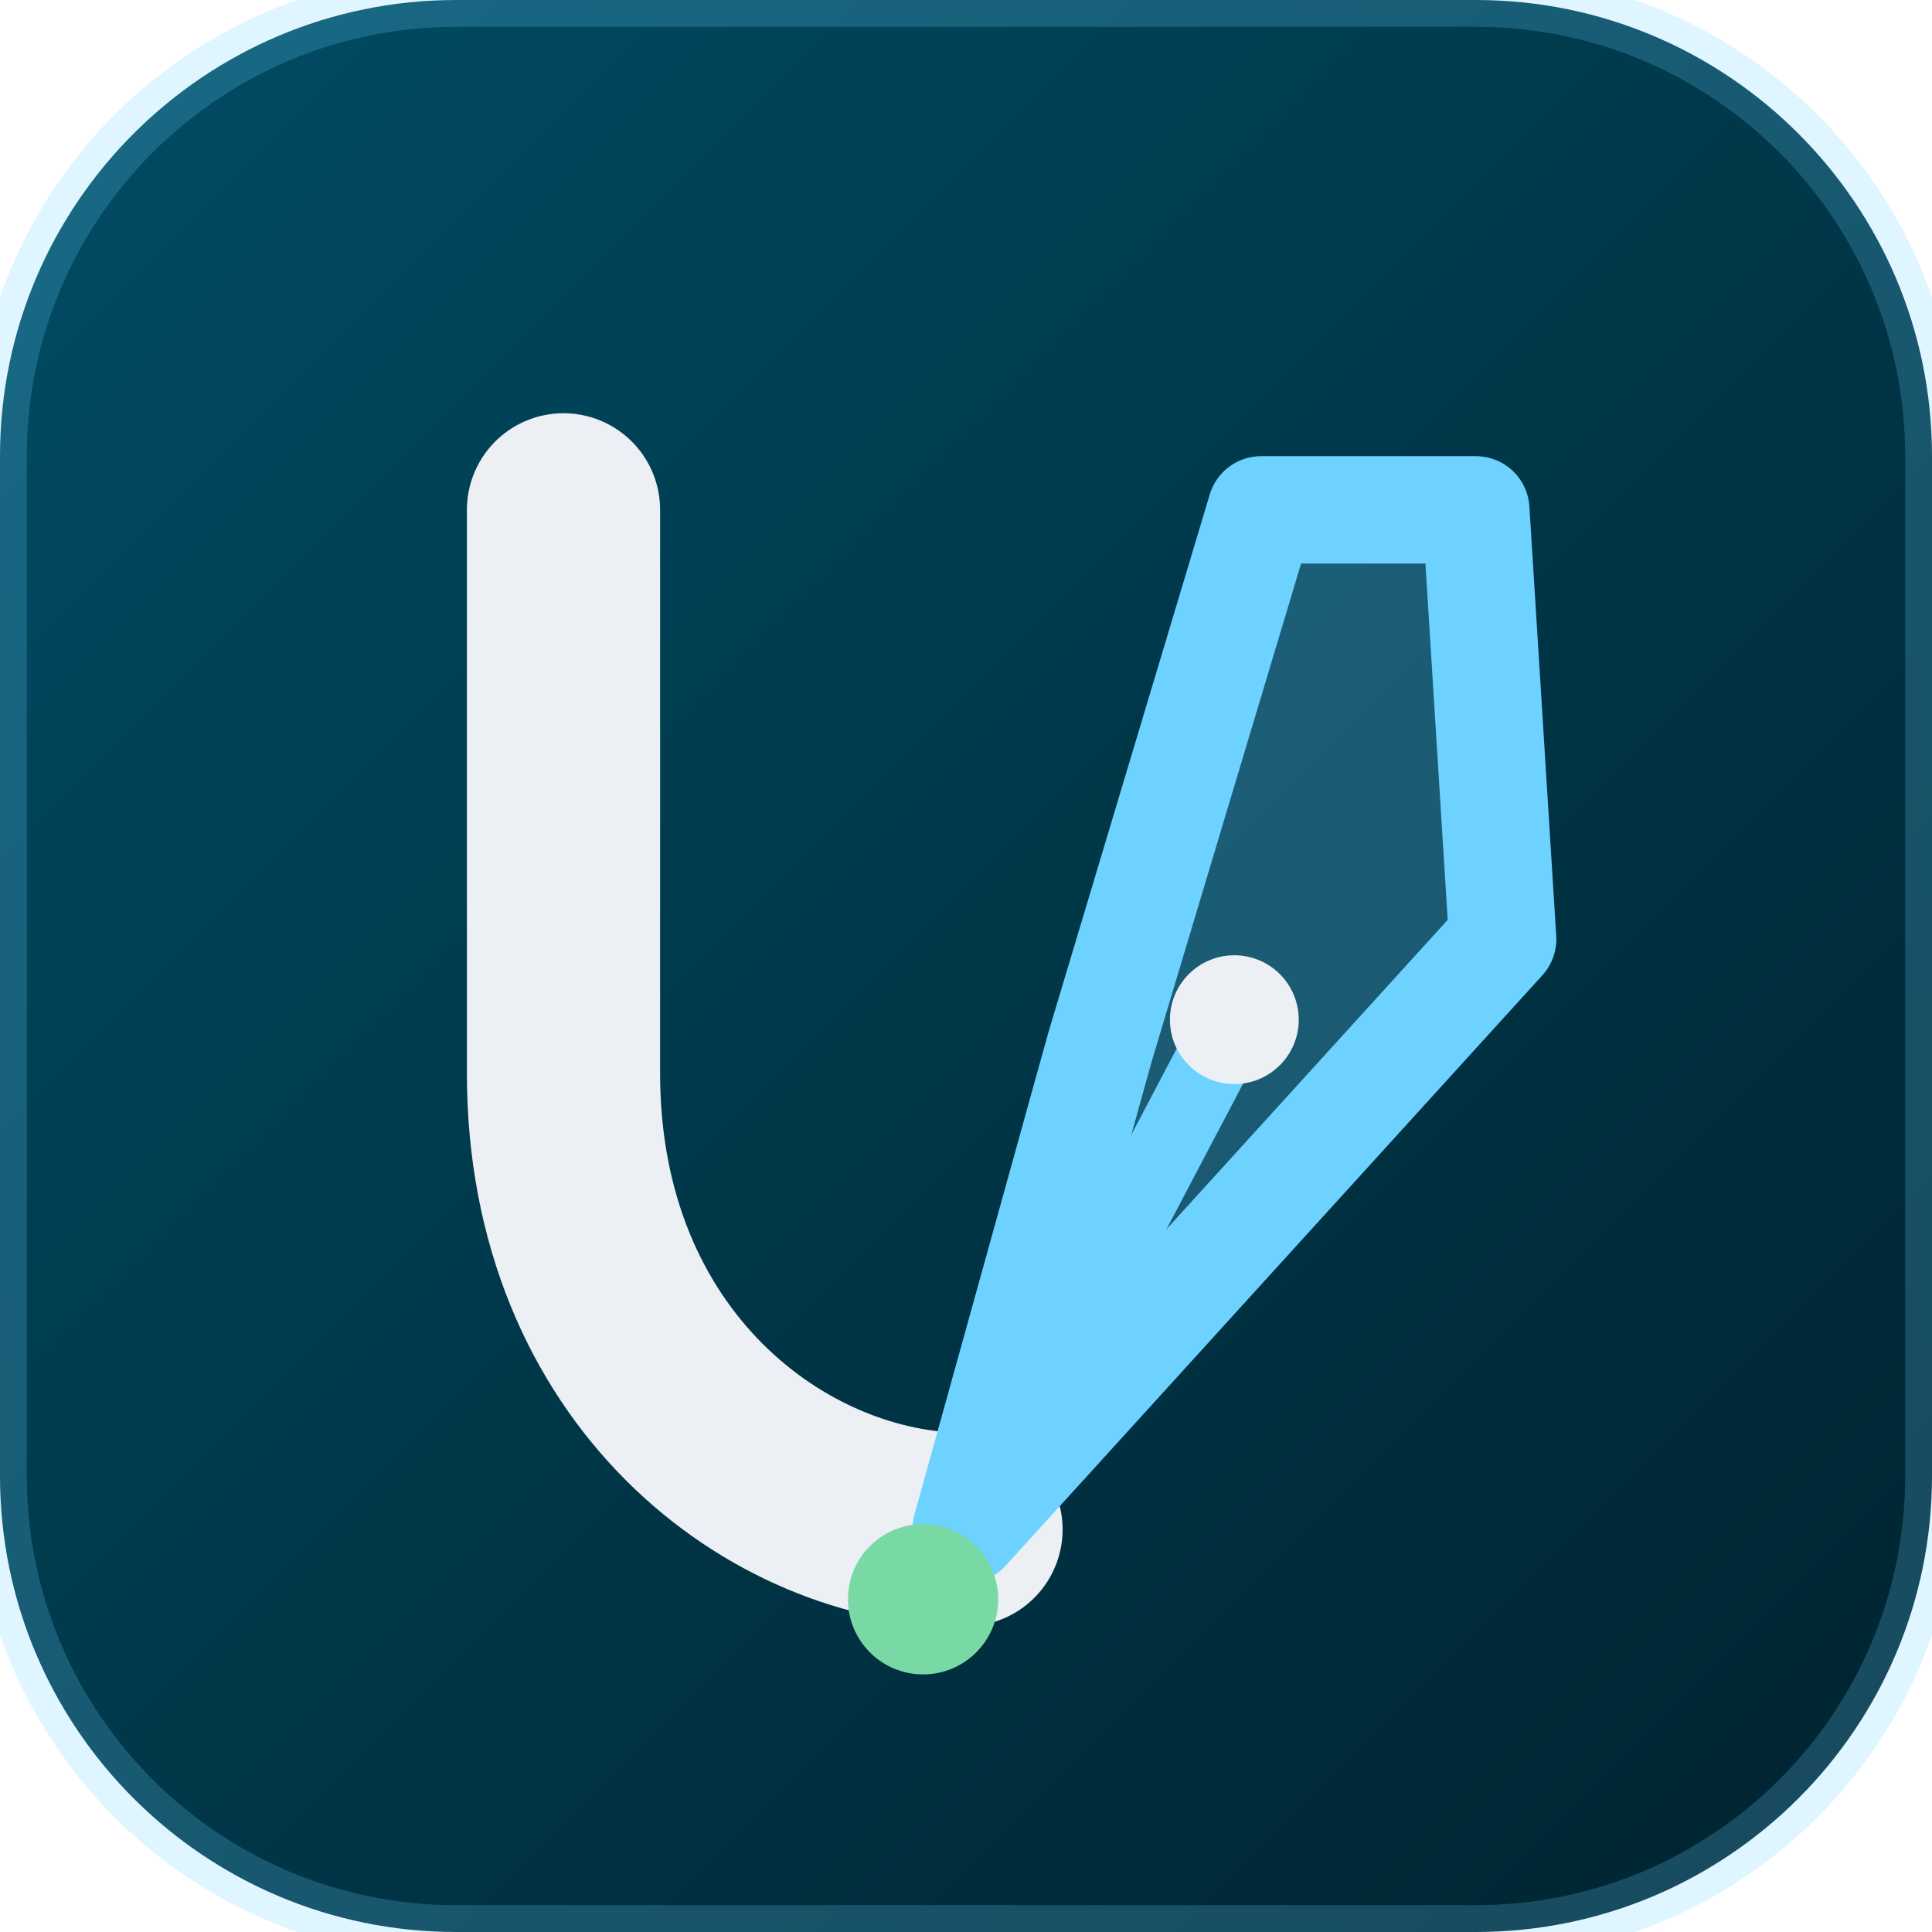
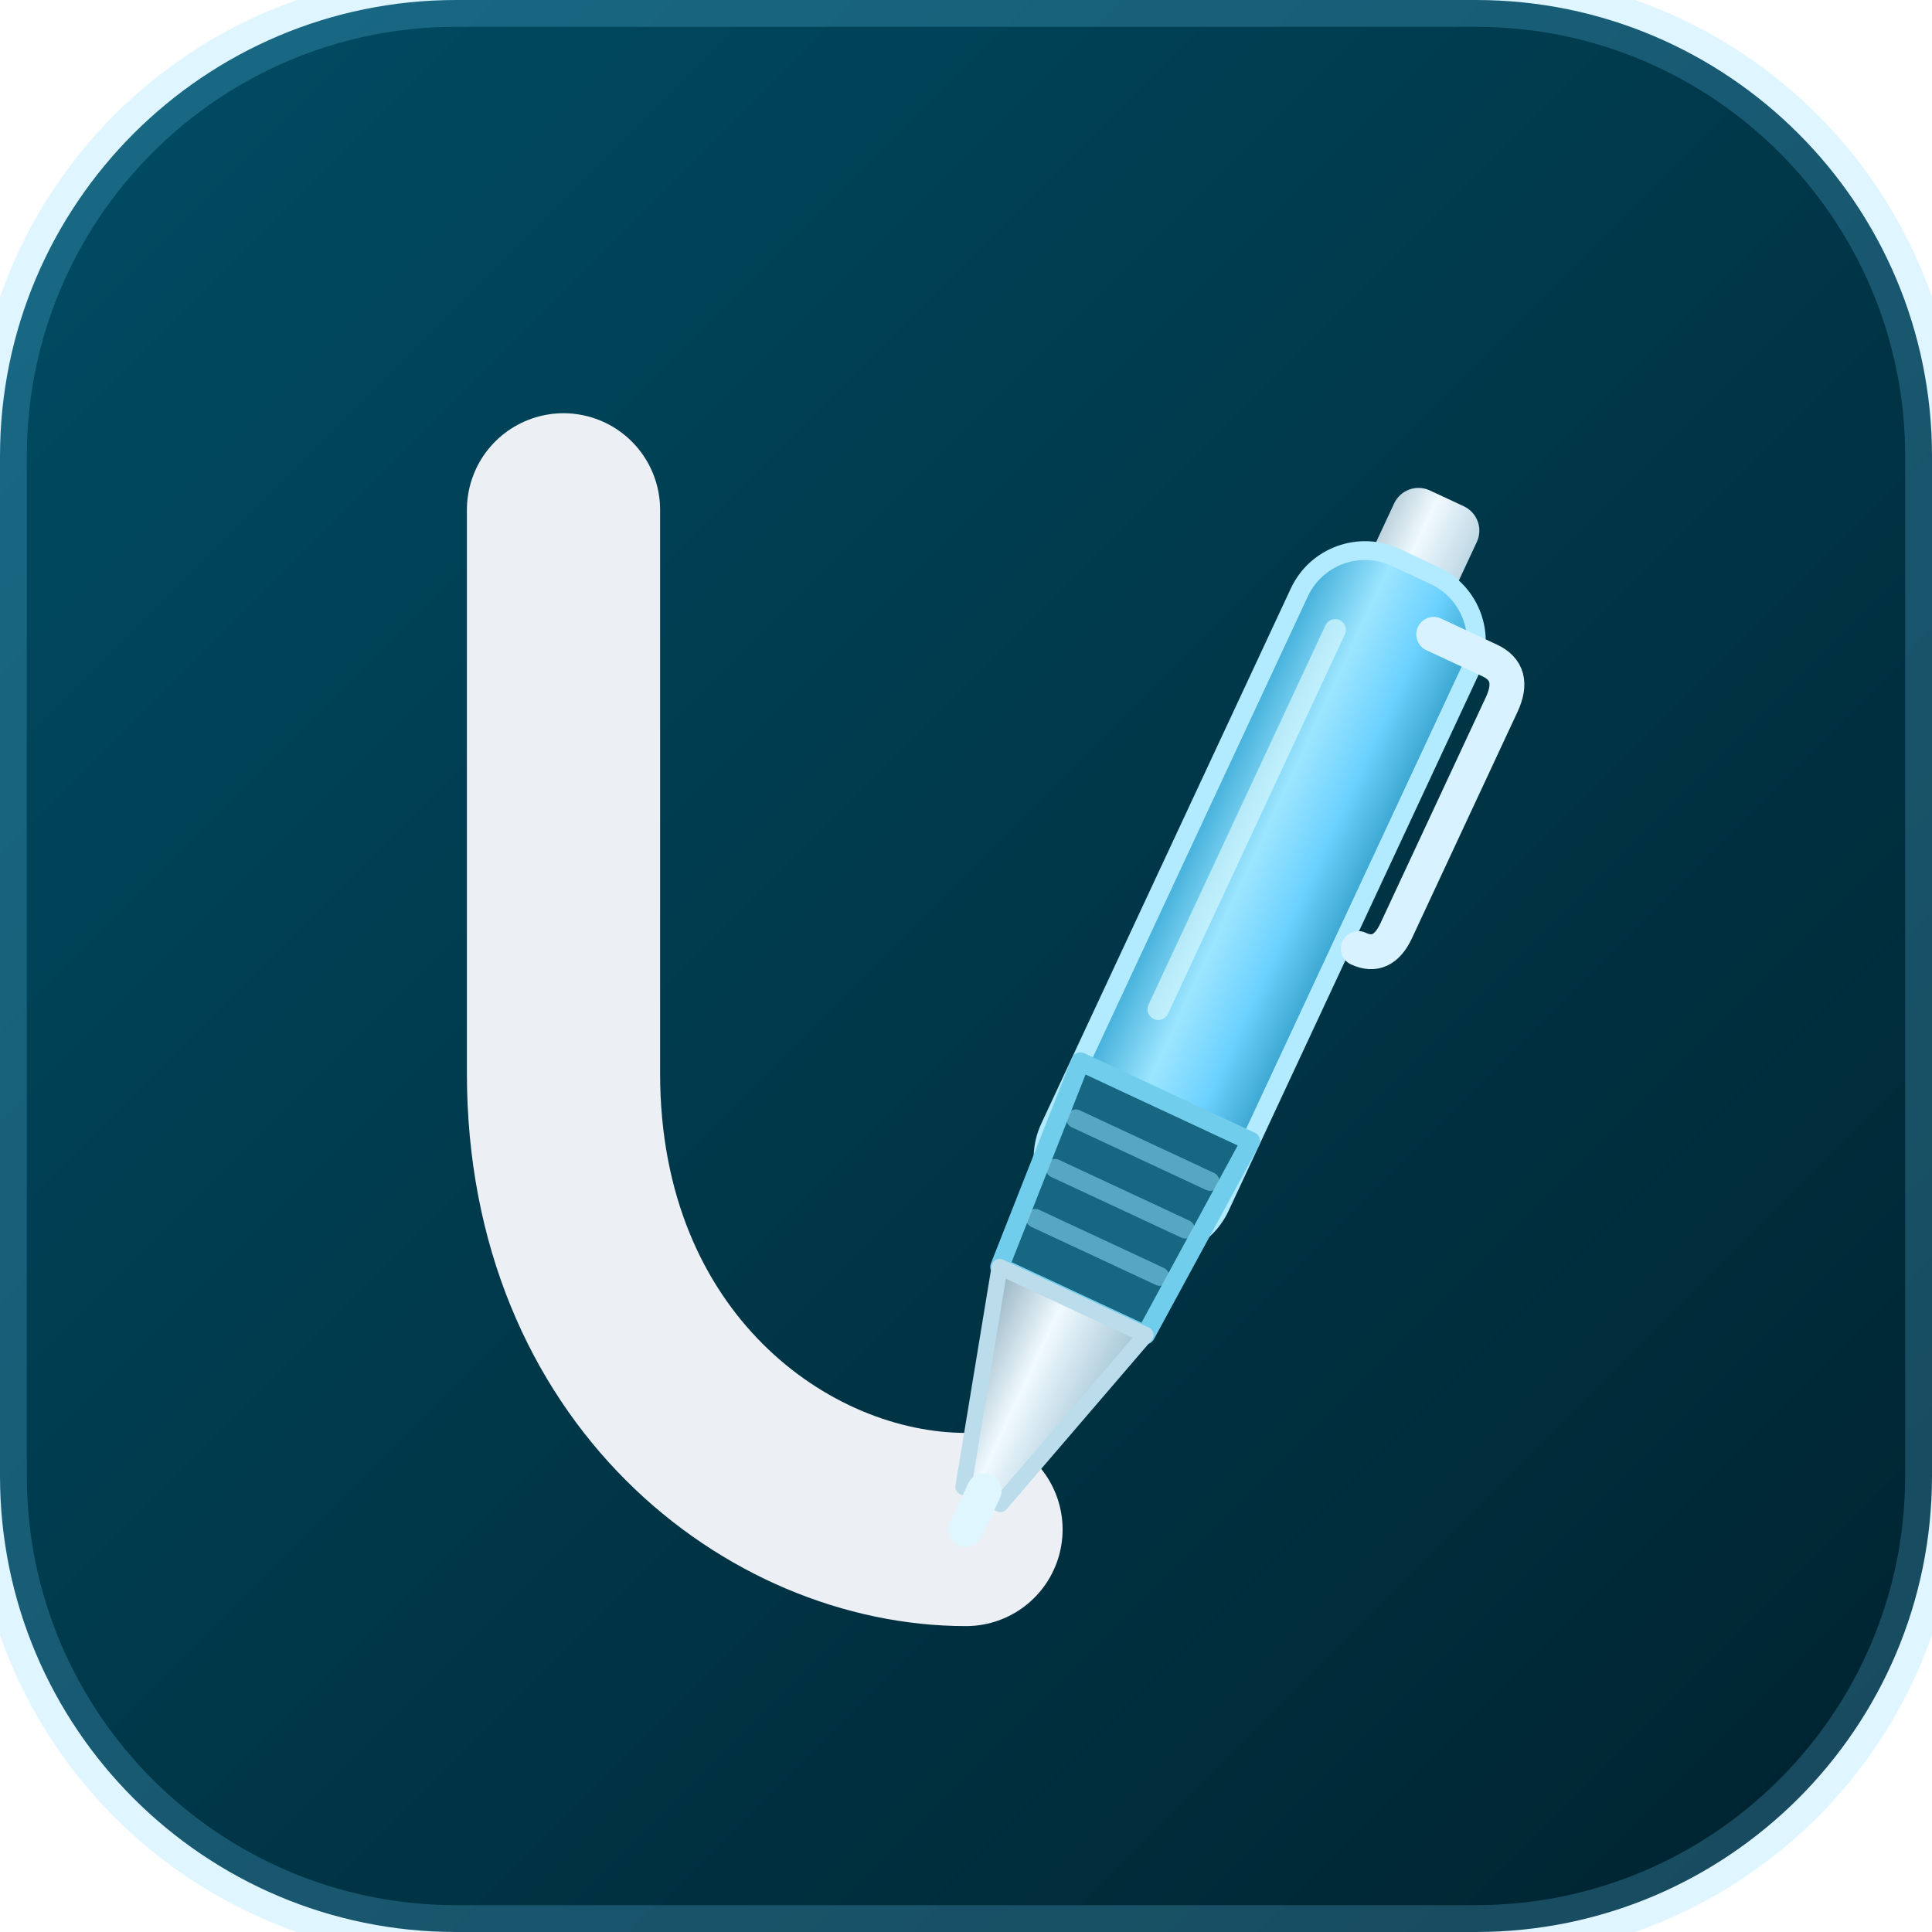
- <svg xmlns="http://www.w3.org/2000/svg" width="512" height="512" viewBox="0 0 512 512">
+ <svg xmlns="http://www.w3.org/2000/svg" width="512" height="512" viewBox="0 0 36 36">
  <defs>
-     <linearGradient id="linear-pattern-0" gradientUnits="userSpaceOnUse" x1="0" y1="0" x2="512" y2="512">
-       <stop offset="0" stop-color="rgb(0%, 30.2%, 39.6%)" stop-opacity="1" />
-       <stop offset="1" stop-color="rgb(0%, 13.3%, 18%)" stop-opacity="1" />
+     <linearGradient id="bg" x1="0" y1="0" x2="36" y2="36" gradientUnits="userSpaceOnUse">
+       <stop stop-color="#004D65" />
+       <stop offset="1" stop-color="#00222E" />
+     </linearGradient>
+     <linearGradient id="body" x1="-1.8" y1="0" x2="1.8" y2="0" gradientUnits="userSpaceOnUse">
+       <stop stop-color="#38A9D5" />
+       <stop offset=".38" stop-color="#9CE5FF" />
+       <stop offset=".68" stop-color="#6DD2FF" />
+       <stop offset="1" stop-color="#339FC8" />
+     </linearGradient>
+     <linearGradient id="metal" x1="-1.5" y1="0" x2="1.5" y2="0" gradientUnits="userSpaceOnUse">
+       <stop stop-color="#8FAFBD" />
+       <stop offset=".45" stop-color="#F0FAFF" />
+       <stop offset="1" stop-color="#A0C3D3" />
    </linearGradient>
  </defs>
-   <path fill-rule="nonzero" fill="url(#linear-pattern-0)" stroke-width="14.222" stroke-linecap="butt" stroke-linejoin="miter" stroke="rgb(42.7%, 82.4%, 100%)" stroke-opacity="0.22" stroke-miterlimit="10" d="M 391.109 0 C 457.875 0 512 54.125 512 120.891 L 512 391.109 C 512 457.875 457.875 512 391.109 512 L 120.891 512 C 54.125 512 0 457.875 0 391.109 L 0 120.891 C 0 54.125 54.125 0 120.891 0 Z M 391.109 0 " />
-   <path fill="none" stroke-width="3.6" stroke-linecap="round" stroke-linejoin="round" stroke="rgb(92.5%, 93.7%, 95.7%)" stroke-opacity="1" stroke-miterlimit="10" d="M 10.5 9.5 L 10.5 20 C 10.5 25.5 14.5 28.5 18 28.5 " transform="matrix(14.22222, 0, 0, 14.22222, 0, 0)" />
-   <path fill-rule="nonzero" fill="rgb(42.7%, 82.4%, 100%)" fill-opacity="0.25" stroke-width="2" stroke-linecap="round" stroke-linejoin="round" stroke="rgb(42.7%, 82.4%, 100%)" stroke-opacity="1" stroke-miterlimit="10" d="M 23.5 9.5 L 27.5 9.5 L 28 17.5 L 18 28.5 L 20.5 19.5 Z M 23.5 9.5 " transform="matrix(14.22222, 0, 0, 14.22222, 0, 0)" />
-   <path fill="none" stroke-width="1.4" stroke-linecap="round" stroke-linejoin="round" stroke="rgb(42.7%, 82.4%, 100%)" stroke-opacity="1" stroke-miterlimit="10" d="M 18 28.5 L 23 19 " transform="matrix(14.22222, 0, 0, 14.22222, 0, 0)" />
-   <path fill-rule="nonzero" fill="rgb(92.5%, 93.7%, 95.7%)" fill-opacity="1" d="M 344.18 270.223 C 344.18 279.648 336.535 287.289 327.109 287.289 C 317.684 287.289 310.043 279.648 310.043 270.223 C 310.043 260.797 317.684 253.156 327.109 253.156 C 336.535 253.156 344.18 260.797 344.18 270.223 " />
-   <path fill-rule="nonzero" fill="rgb(47.5%, 85.1%, 64.7%)" fill-opacity="1" d="M 264.535 423.82 C 264.535 434.82 255.617 443.734 244.621 443.734 C 233.625 443.734 224.711 434.82 224.711 423.82 C 224.711 412.824 233.625 403.91 244.621 403.91 C 255.617 403.91 264.535 412.824 264.535 423.82 " />
+   <rect width="36" height="36" rx="8.5" fill="url(#bg)" stroke="#6DD2FF" stroke-opacity=".22" />
+   <path d="M10.5 9.5V20c0 5.5 4 8.5 7.5 8.5" fill="none" stroke="#ECEFF4" stroke-width="3.6" stroke-linecap="round" stroke-linejoin="round" />
+   <g transform="translate(18 28.5) rotate(25)" stroke-linecap="round" stroke-linejoin="round">
+     <rect x="-.85" y="-21.2" width="1.7" height="1.8" rx=".5" fill="url(#metal)" />
+     <rect x="-1.75" y="-19.8" width="3.5" height="13.7" rx="1.35" fill="url(#body)" stroke="#B2EAFF" stroke-width=".35" />
+     <path d="M-.85-18.1V-10.3" fill="none" stroke="#DCFAFF" stroke-opacity=".65" stroke-width=".4" />
+     <path d="M.85-18.8              H2              Q2.55-18.8 2.55-18.15              V-13.5              Q2.55-12.9 2.05-12.9" fill="none" stroke="#D8F3FF" stroke-width=".65" />
+     <path d="M-1.75-8.8H1.75              L1.5-4.7              H-1.5Z" fill="#176782" stroke="#70CDEC" stroke-width=".35" />
+     <path d="M-1.38-7.8H1.38              M-1.34-6.8H1.34              M-1.28-5.8H1.28" fill="none" stroke="#78CBE5" stroke-opacity=".65" stroke-width=".35" />
+     <path d="M-1.5-4.7H1.5              L.38-.7              H-.38Z" fill="url(#metal)" stroke="#BADCEB" stroke-width=".3" />
+     <path d="M0-.8V0" fill="none" stroke="#DFF6FF" stroke-width=".65" />
+   </g>
</svg>
